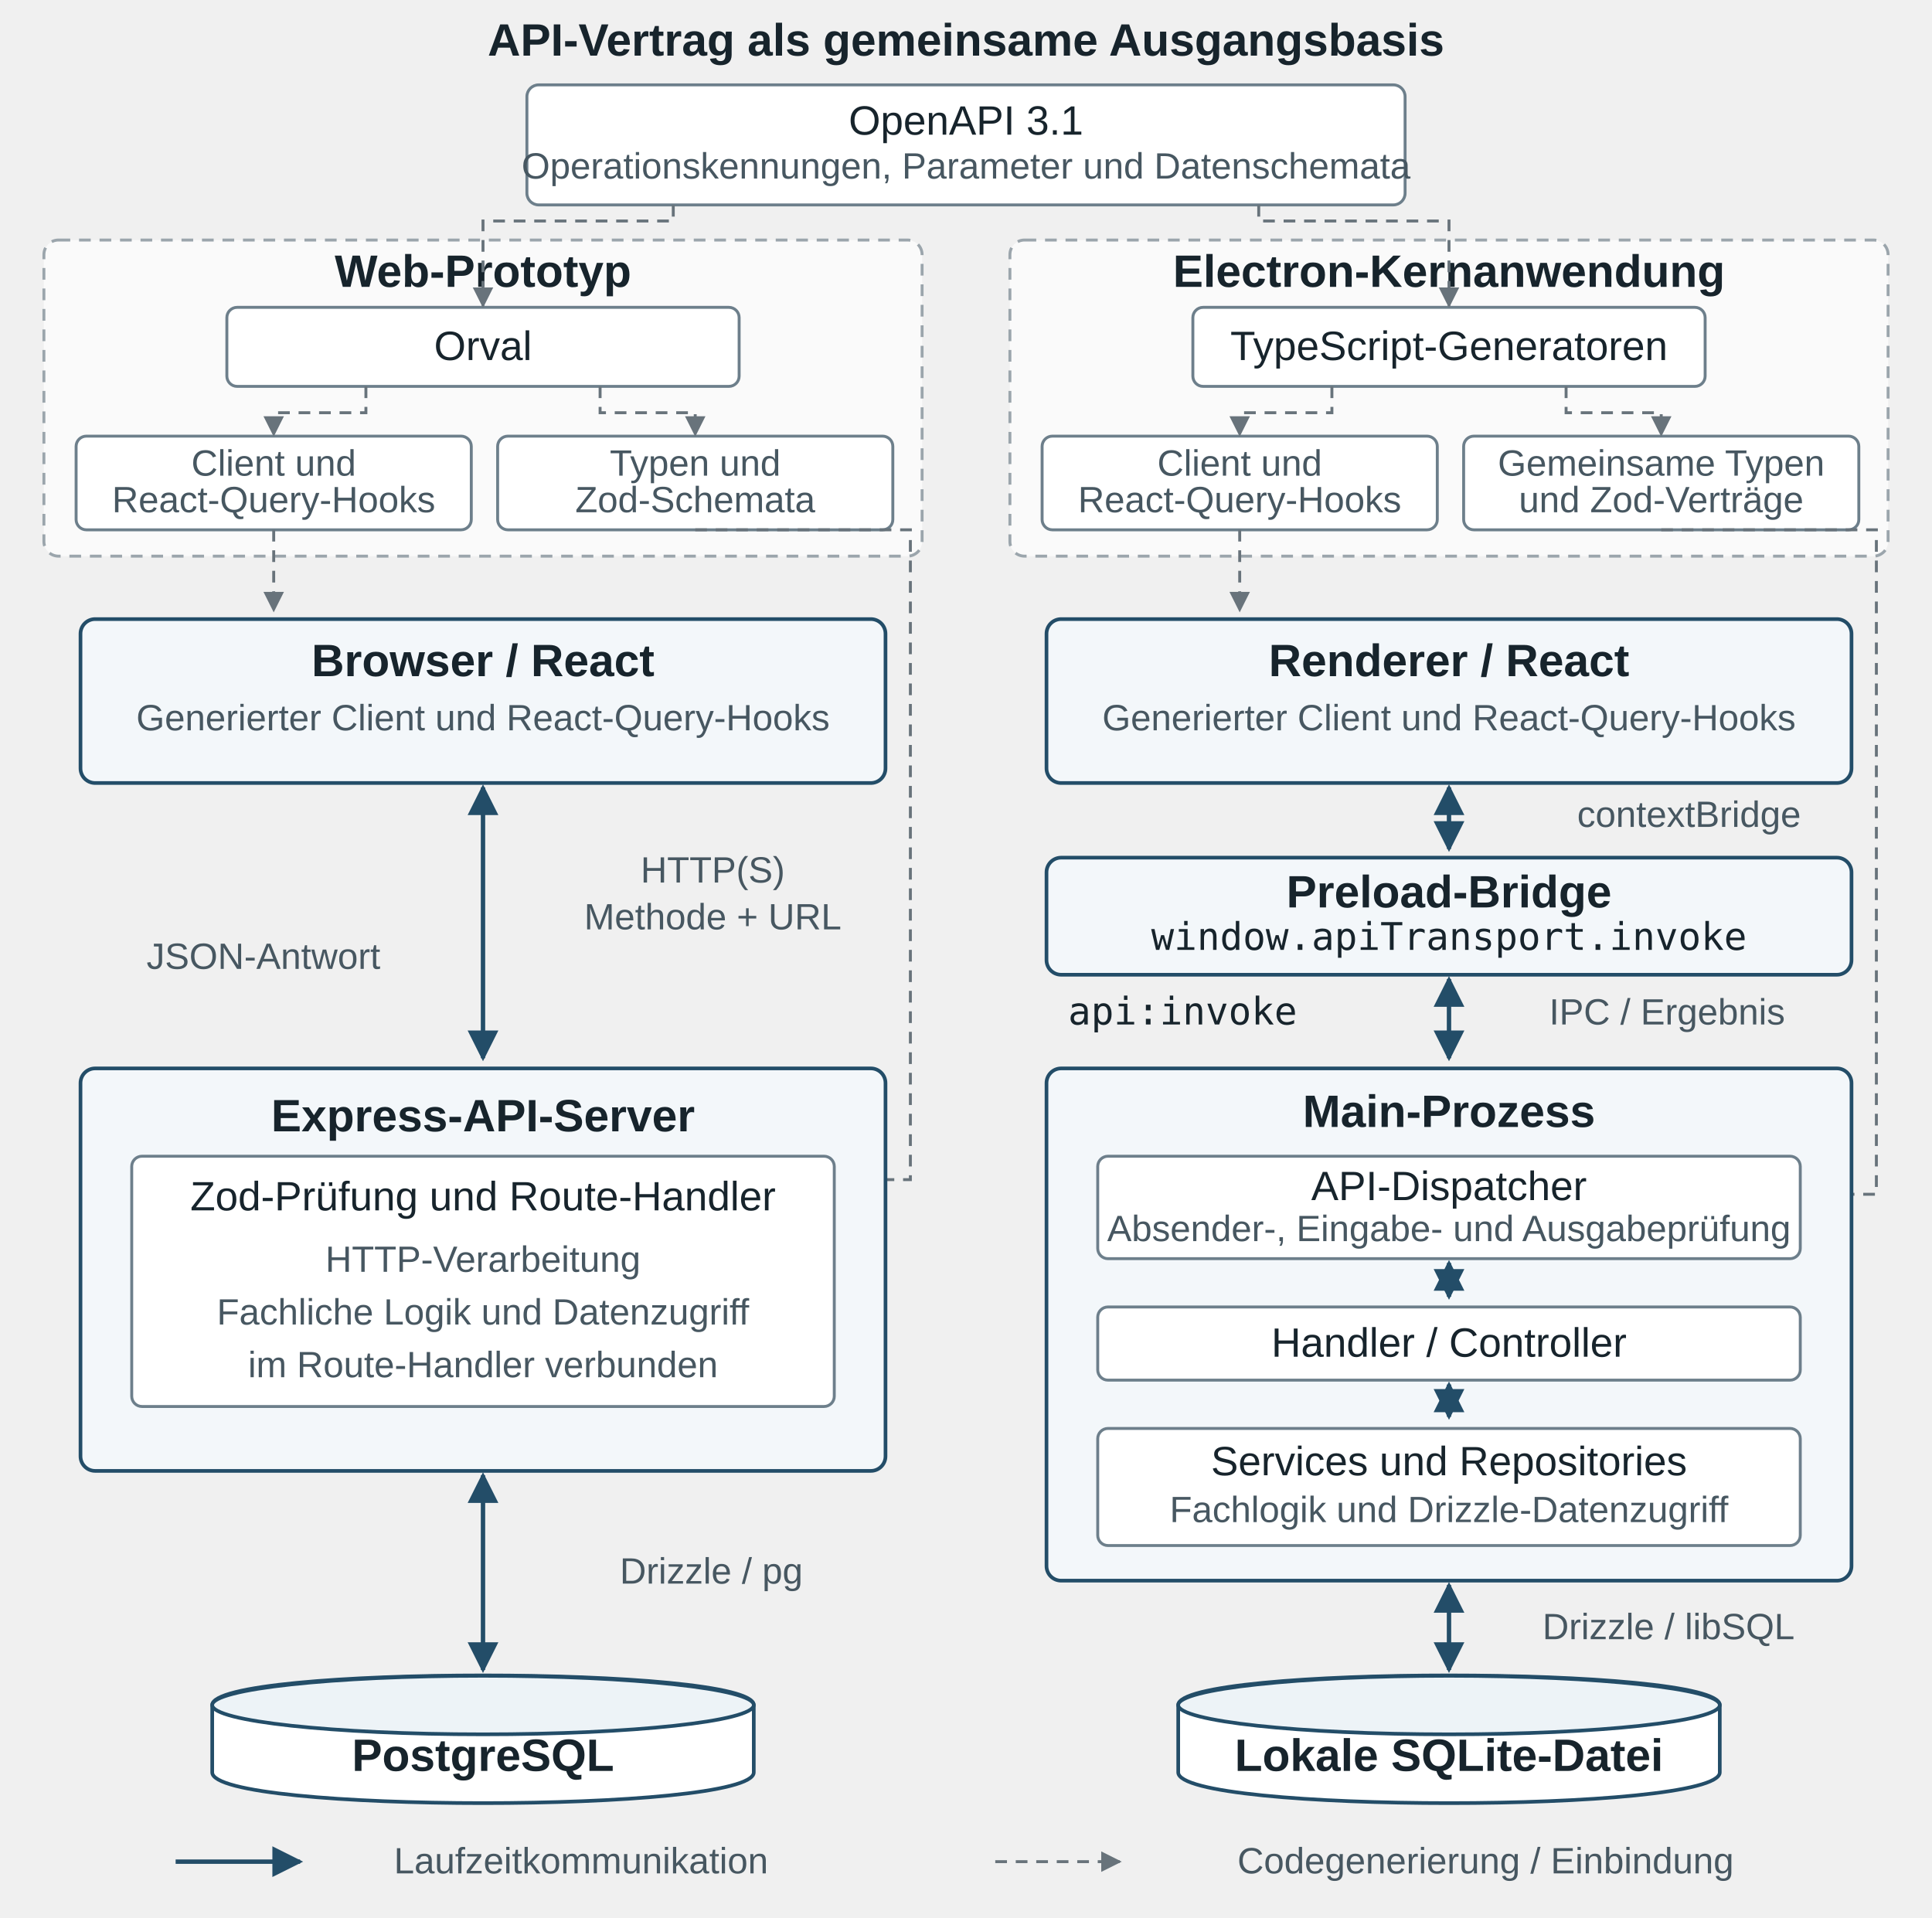
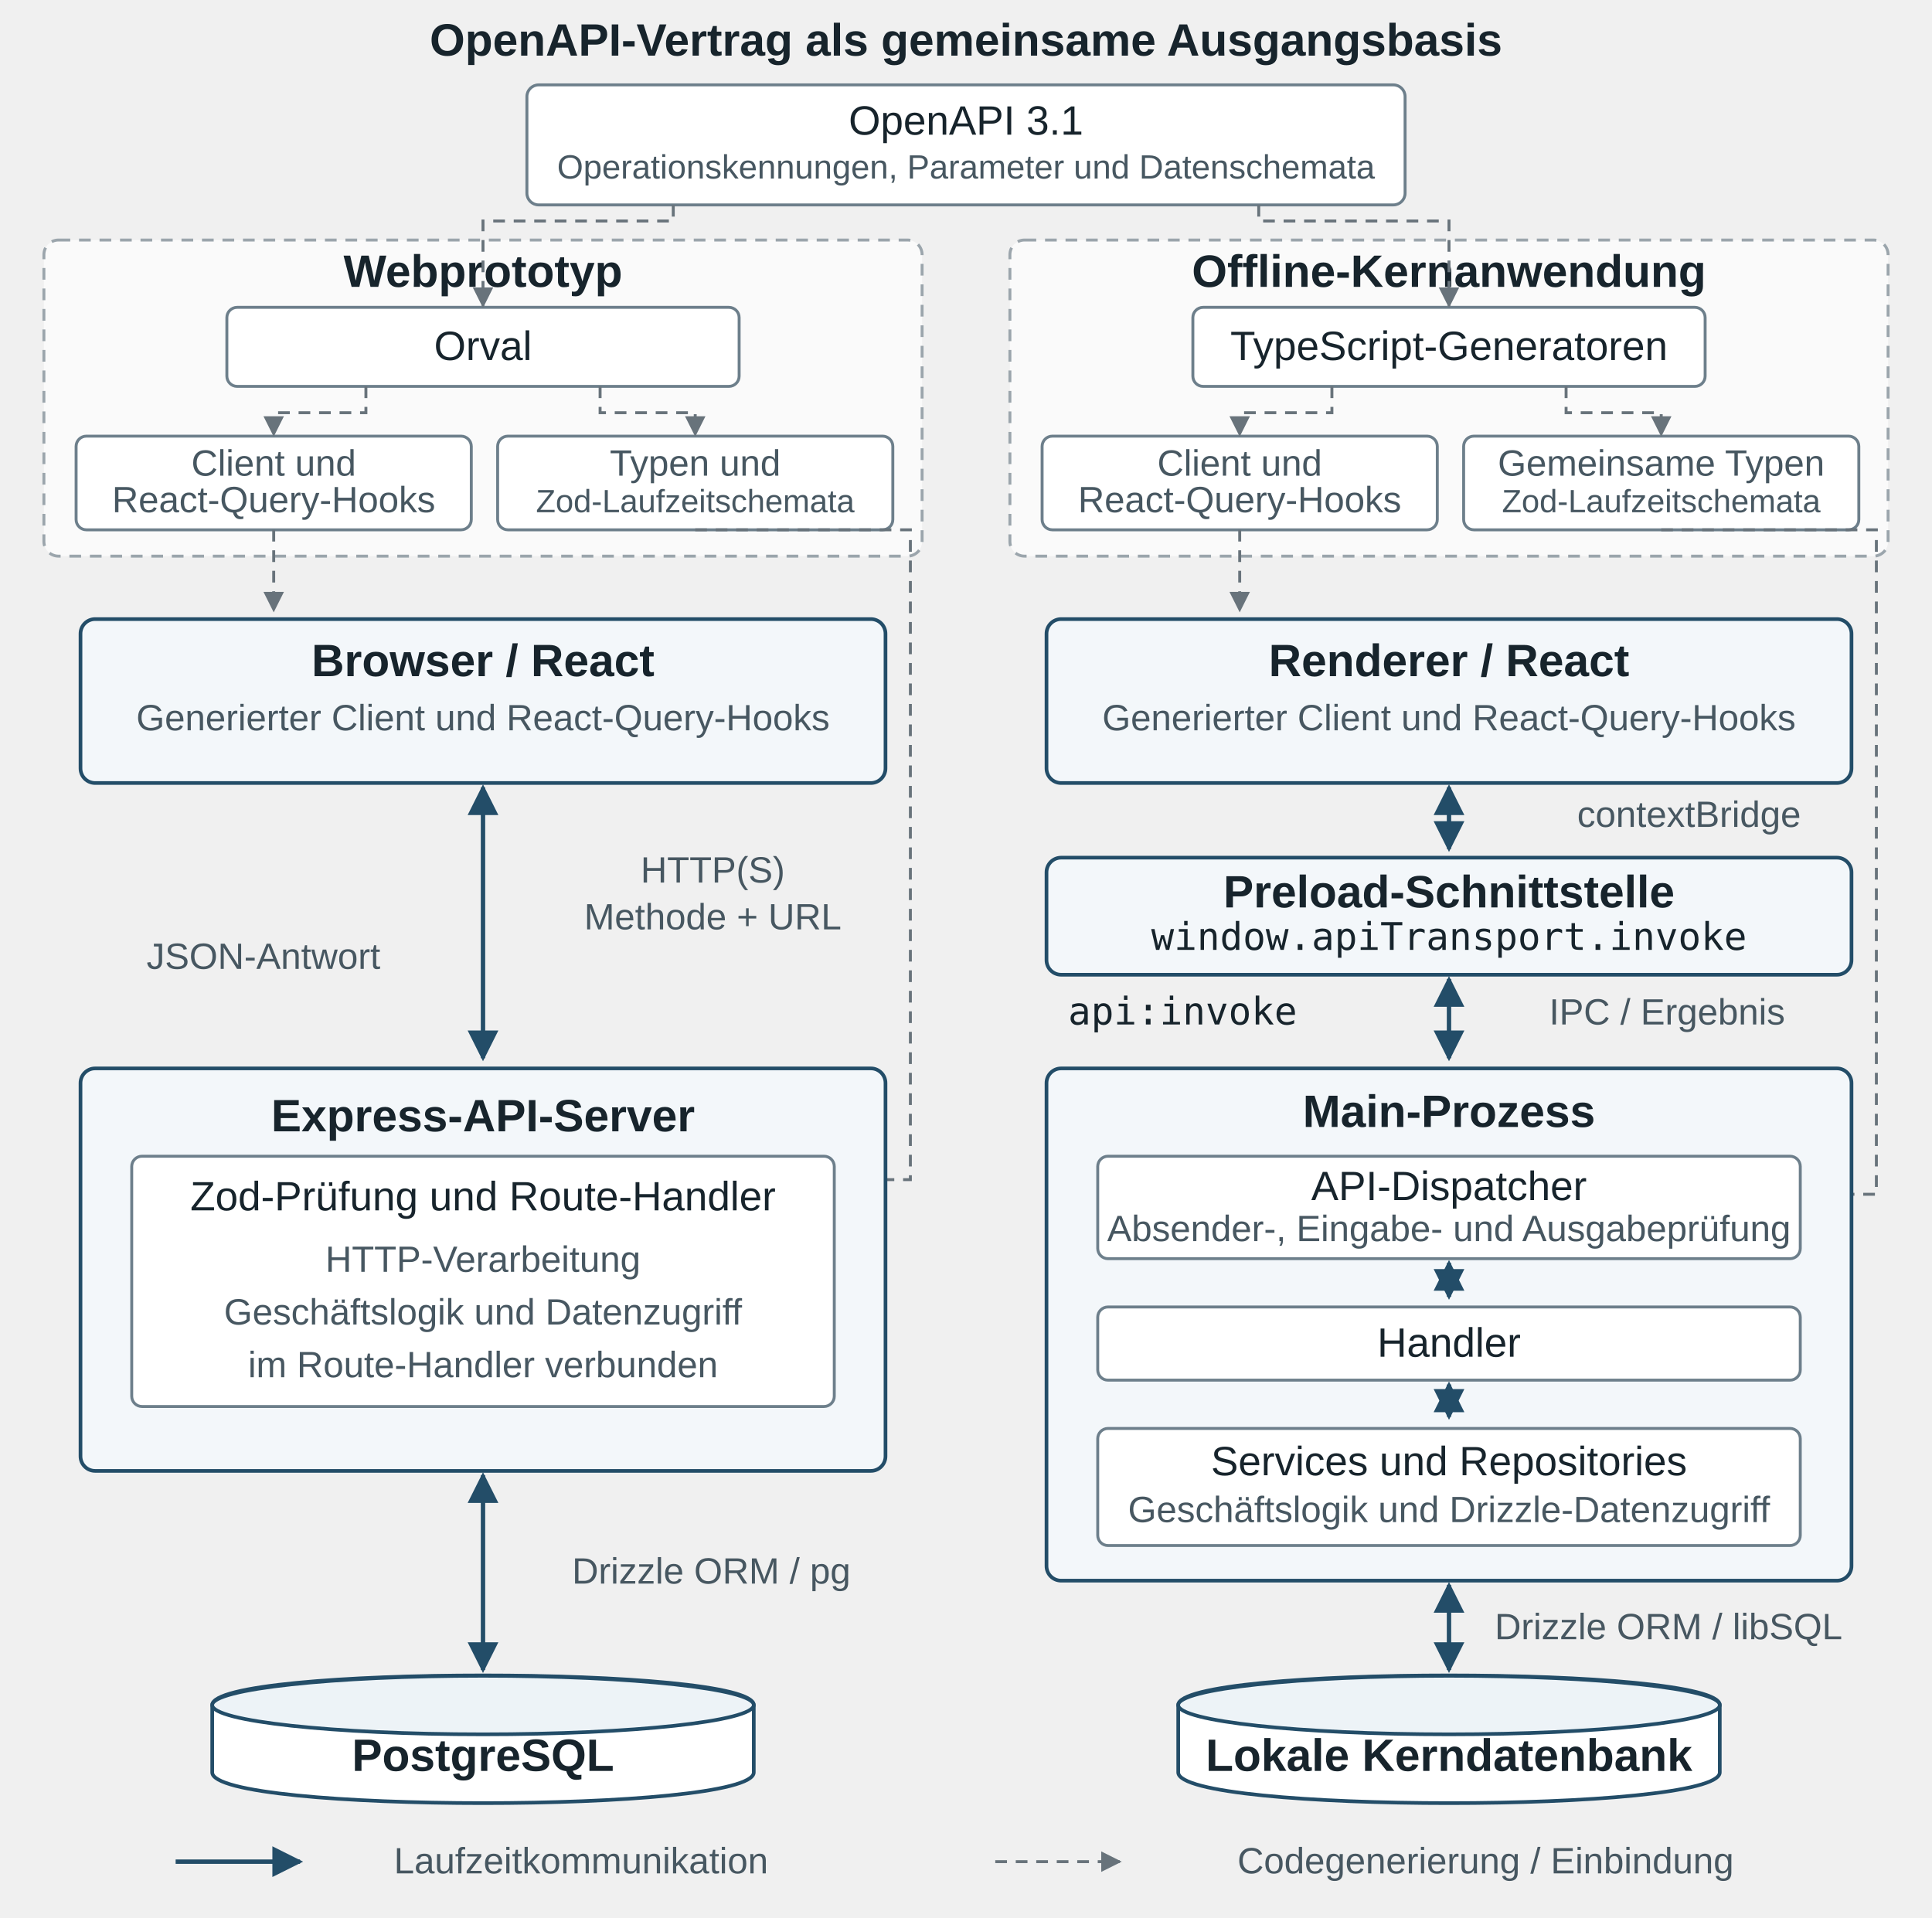
<svg xmlns="http://www.w3.org/2000/svg" width="1320" height="1310" viewBox="0 0 1320 1310" role="img" aria-labelledby="title description">
  <defs>
    <marker id="runtime-arrow" viewBox="0 0 10 10" refX="9" refY="5" markerWidth="7" markerHeight="7" orient="auto-start-reverse">
      <path d="M 0 0 L 10 5 L 0 10 z" fill="#234d68" />
    </marker>
    <marker id="build-arrow" viewBox="0 0 10 10" refX="9" refY="5" markerWidth="7" markerHeight="7" orient="auto">
      <path d="M 0 0 L 10 5 L 0 10 z" fill="#68737b" />
    </marker>
    <style>
      text { font-family: Arial, sans-serif; fill: #17242c; font-size: 28px; text-anchor: middle; }
      .heading { font-size: 31px; font-weight: 700; }
      .note { font-size: 25px; fill: #475761; }
      .code { font-family: Consolas, monospace; font-size: 26px; }
      .box { fill: #fff; stroke: #6d7f8b; stroke-width: 2; }
      .runtime { fill: #f3f7fa; stroke: #234d68; stroke-width: 2.5; }
      .flow { fill: none; stroke: #234d68; stroke-width: 3; marker-end: url(#runtime-arrow); }
      .build { fill: none; stroke: #68737b; stroke-width: 2; stroke-dasharray: 8 6; marker-end: url(#build-arrow); }
    </style>
  </defs>
-   <text x="660" y="38" class="heading">API-Vertrag als gemeinsame Ausgangsbasis</text>
+   <text x="660" y="38" class="heading">OpenAPI-Vertrag als gemeinsame Ausgangsbasis</text>
  <rect class="box" x="360" y="58" width="600" height="82" rx="8" />
  <text x="660" y="92">OpenAPI 3.1</text>
-   <text x="660" y="122" class="note">Operationskennungen, Parameter und Datenschemata</text>
+   <text x="660" y="122" class="note" style="font-size: 23px">Operationskennungen, Parameter und Datenschemata</text>
  <rect x="30" y="164" width="600" height="216" rx="10" fill="#fafafa" stroke="#9ba5ac" stroke-width="2" stroke-dasharray="8 6" />
  <rect x="690" y="164" width="600" height="216" rx="10" fill="#fafafa" stroke="#9ba5ac" stroke-width="2" stroke-dasharray="8 6" />
-   <text x="330" y="196" class="heading">Web-Prototyp</text>
-   <text x="990" y="196" class="heading">Electron-Kernanwendung</text>
+   <text x="330" y="196" class="heading">Webprototyp</text>
+   <text x="990" y="196" class="heading">Offline-Kernanwendung</text>
  <rect class="box" x="155" y="210" width="350" height="54" rx="7" />
  <rect class="box" x="815" y="210" width="350" height="54" rx="7" />
  <text x="330" y="246">Orval</text>
  <text x="990" y="246">TypeScript-Generatoren</text>
  <path class="build" d="M460 140 V151 H330 V209" />
  <path class="build" d="M860 140 V151 H990 V209" />
  <rect class="box" x="52" y="298" width="270" height="64" rx="7" />
  <rect class="box" x="340" y="298" width="270" height="64" rx="7" />
  <rect class="box" x="712" y="298" width="270" height="64" rx="7" />
  <rect class="box" x="1000" y="298" width="270" height="64" rx="7" />
  <text x="187" y="325" class="note">Client und</text>
  <text x="187" y="350" class="note">React-Query-Hooks</text>
  <text x="475" y="325" class="note">Typen und</text>
-   <text x="475" y="350" class="note">Zod-Schemata</text>
+   <text x="475" y="350" class="note" style="font-size: 22px">Zod-Laufzeitschemata</text>
  <text x="847" y="325" class="note">Client und</text>
  <text x="847" y="350" class="note">React-Query-Hooks</text>
  <text x="1135" y="325" class="note">Gemeinsame Typen</text>
-   <text x="1135" y="350" class="note">und Zod-Verträge</text>
+   <text x="1135" y="350" class="note" style="font-size: 22px">Zod-Laufzeitschemata</text>
  <path class="build" d="M250 264 V282 H187 V297" />
  <path class="build" d="M410 264 V282 H475 V297" />
  <path class="build" d="M910 264 V282 H847 V297" />
  <path class="build" d="M1070 264 V282 H1135 V297" />
  <path class="build" d="M187 362 V417" />
  <path class="build" d="M847 362 V417" />
  <path class="build" d="M475 362 H622 V806 H572" />
  <path class="build" d="M1135 362 H1282 V816 H1222" />
  <rect class="runtime" x="55" y="423" width="550" height="112" rx="10" />
  <text x="330" y="462" class="heading">Browser / React</text>
  <text x="330" y="499" class="note">Generierter Client und React-Query-Hooks</text>
  <rect class="runtime" x="715" y="423" width="550" height="112" rx="10" />
  <text x="990" y="462" class="heading">Renderer / React</text>
  <text x="990" y="499" class="note">Generierter Client und React-Query-Hooks</text>
  <path class="flow" d="M330 538 V723" marker-start="url(#runtime-arrow)" />
  <text x="487" y="603" class="note">HTTP(S)</text>
  <text x="487" y="635" class="note">Methode + URL</text>
  <text x="180" y="662" class="note">JSON-Antwort</text>
  <path class="flow" d="M990 538 V580" marker-start="url(#runtime-arrow)" />
  <text x="1154" y="565" class="note">contextBridge</text>
  <rect class="runtime" x="715" y="586" width="550" height="80" rx="10" />
-   <text x="990" y="620" class="heading">Preload-Bridge</text>
+   <text x="990" y="620" class="heading">Preload-Schnittstelle</text>
  <text x="990" y="649" class="code">window.apiTransport.invoke</text>
  <path class="flow" d="M990 669 V723" marker-start="url(#runtime-arrow)" />
  <text x="808" y="700" class="code">api:invoke</text>
  <text x="1139" y="700" class="note">IPC / Ergebnis</text>
  <rect class="runtime" x="55" y="730" width="550" height="275" rx="10" />
  <text x="330" y="773" class="heading">Express-API-Server</text>
  <rect class="box" x="90" y="790" width="480" height="171" rx="7" />
  <text x="330" y="827">Zod-Prüfung und Route-Handler</text>
  <text x="330" y="869" class="note">HTTP-Verarbeitung</text>
-   <text x="330" y="905" class="note">Fachliche Logik und Datenzugriff</text>
+   <text x="330" y="905" class="note">Geschäftslogik und Datenzugriff</text>
  <text x="330" y="941" class="note">im Route-Handler verbunden</text>
  <rect class="runtime" x="715" y="730" width="550" height="350" rx="10" />
  <text x="990" y="770" class="heading">Main-Prozess</text>
  <rect class="box" x="750" y="790" width="480" height="70" rx="7" />
  <text x="990" y="820">API-Dispatcher</text>
  <text x="990" y="848" class="note">Absender-, Eingabe- und Ausgabeprüfung</text>
  <path class="flow" d="M990 863 V886" marker-start="url(#runtime-arrow)" />
  <rect class="box" x="750" y="893" width="480" height="50" rx="7" />
-   <text x="990" y="927">Handler / Controller</text>
+   <text x="990" y="927">Handler</text>
  <path class="flow" d="M990 946 V968" marker-start="url(#runtime-arrow)" />
  <rect class="box" x="750" y="976" width="480" height="80" rx="7" />
  <text x="990" y="1008">Services und Repositories</text>
-   <text x="990" y="1040" class="note">Fachlogik und Drizzle-Datenzugriff</text>
+   <text x="990" y="1040" class="note">Geschäftslogik und Drizzle-Datenzugriff</text>
  <path class="flow" d="M330 1008 V1141" marker-start="url(#runtime-arrow)" />
-   <text x="486" y="1082" class="note">Drizzle / pg</text>
+   <text x="486" y="1082" class="note">Drizzle ORM / pg</text>
  <path class="flow" d="M990 1083 V1141" marker-start="url(#runtime-arrow)" />
-   <text x="1140" y="1120" class="note">Drizzle / libSQL</text>
+   <text x="1140" y="1120" class="note">Drizzle ORM / libSQL</text>
  <path d="M145 1165 C145 1138 515 1138 515 1165 V1211 C515 1239 145 1239 145 1211 Z" fill="#fff" stroke="#234d68" stroke-width="2.5" />
  <ellipse cx="330" cy="1165" rx="185" ry="20" fill="#edf3f7" stroke="#234d68" stroke-width="2.5" />
  <text x="330" y="1210" class="heading">PostgreSQL</text>
  <path d="M805 1165 C805 1138 1175 1138 1175 1165 V1211 C1175 1239 805 1239 805 1211 Z" fill="#fff" stroke="#234d68" stroke-width="2.5" />
  <ellipse cx="990" cy="1165" rx="185" ry="20" fill="#edf3f7" stroke="#234d68" stroke-width="2.5" />
-   <text x="990" y="1210" class="heading">Lokale SQLite-Datei</text>
+   <text x="990" y="1210" class="heading">Lokale Kerndatenbank</text>
  <path class="flow" d="M120 1272 H205" />
  <text x="397" y="1280" class="note">Laufzeitkommunikation</text>
  <path class="build" d="M680 1272 H765" />
  <text x="1015" y="1280" class="note">Codegenerierung / Einbindung</text>
</svg>
